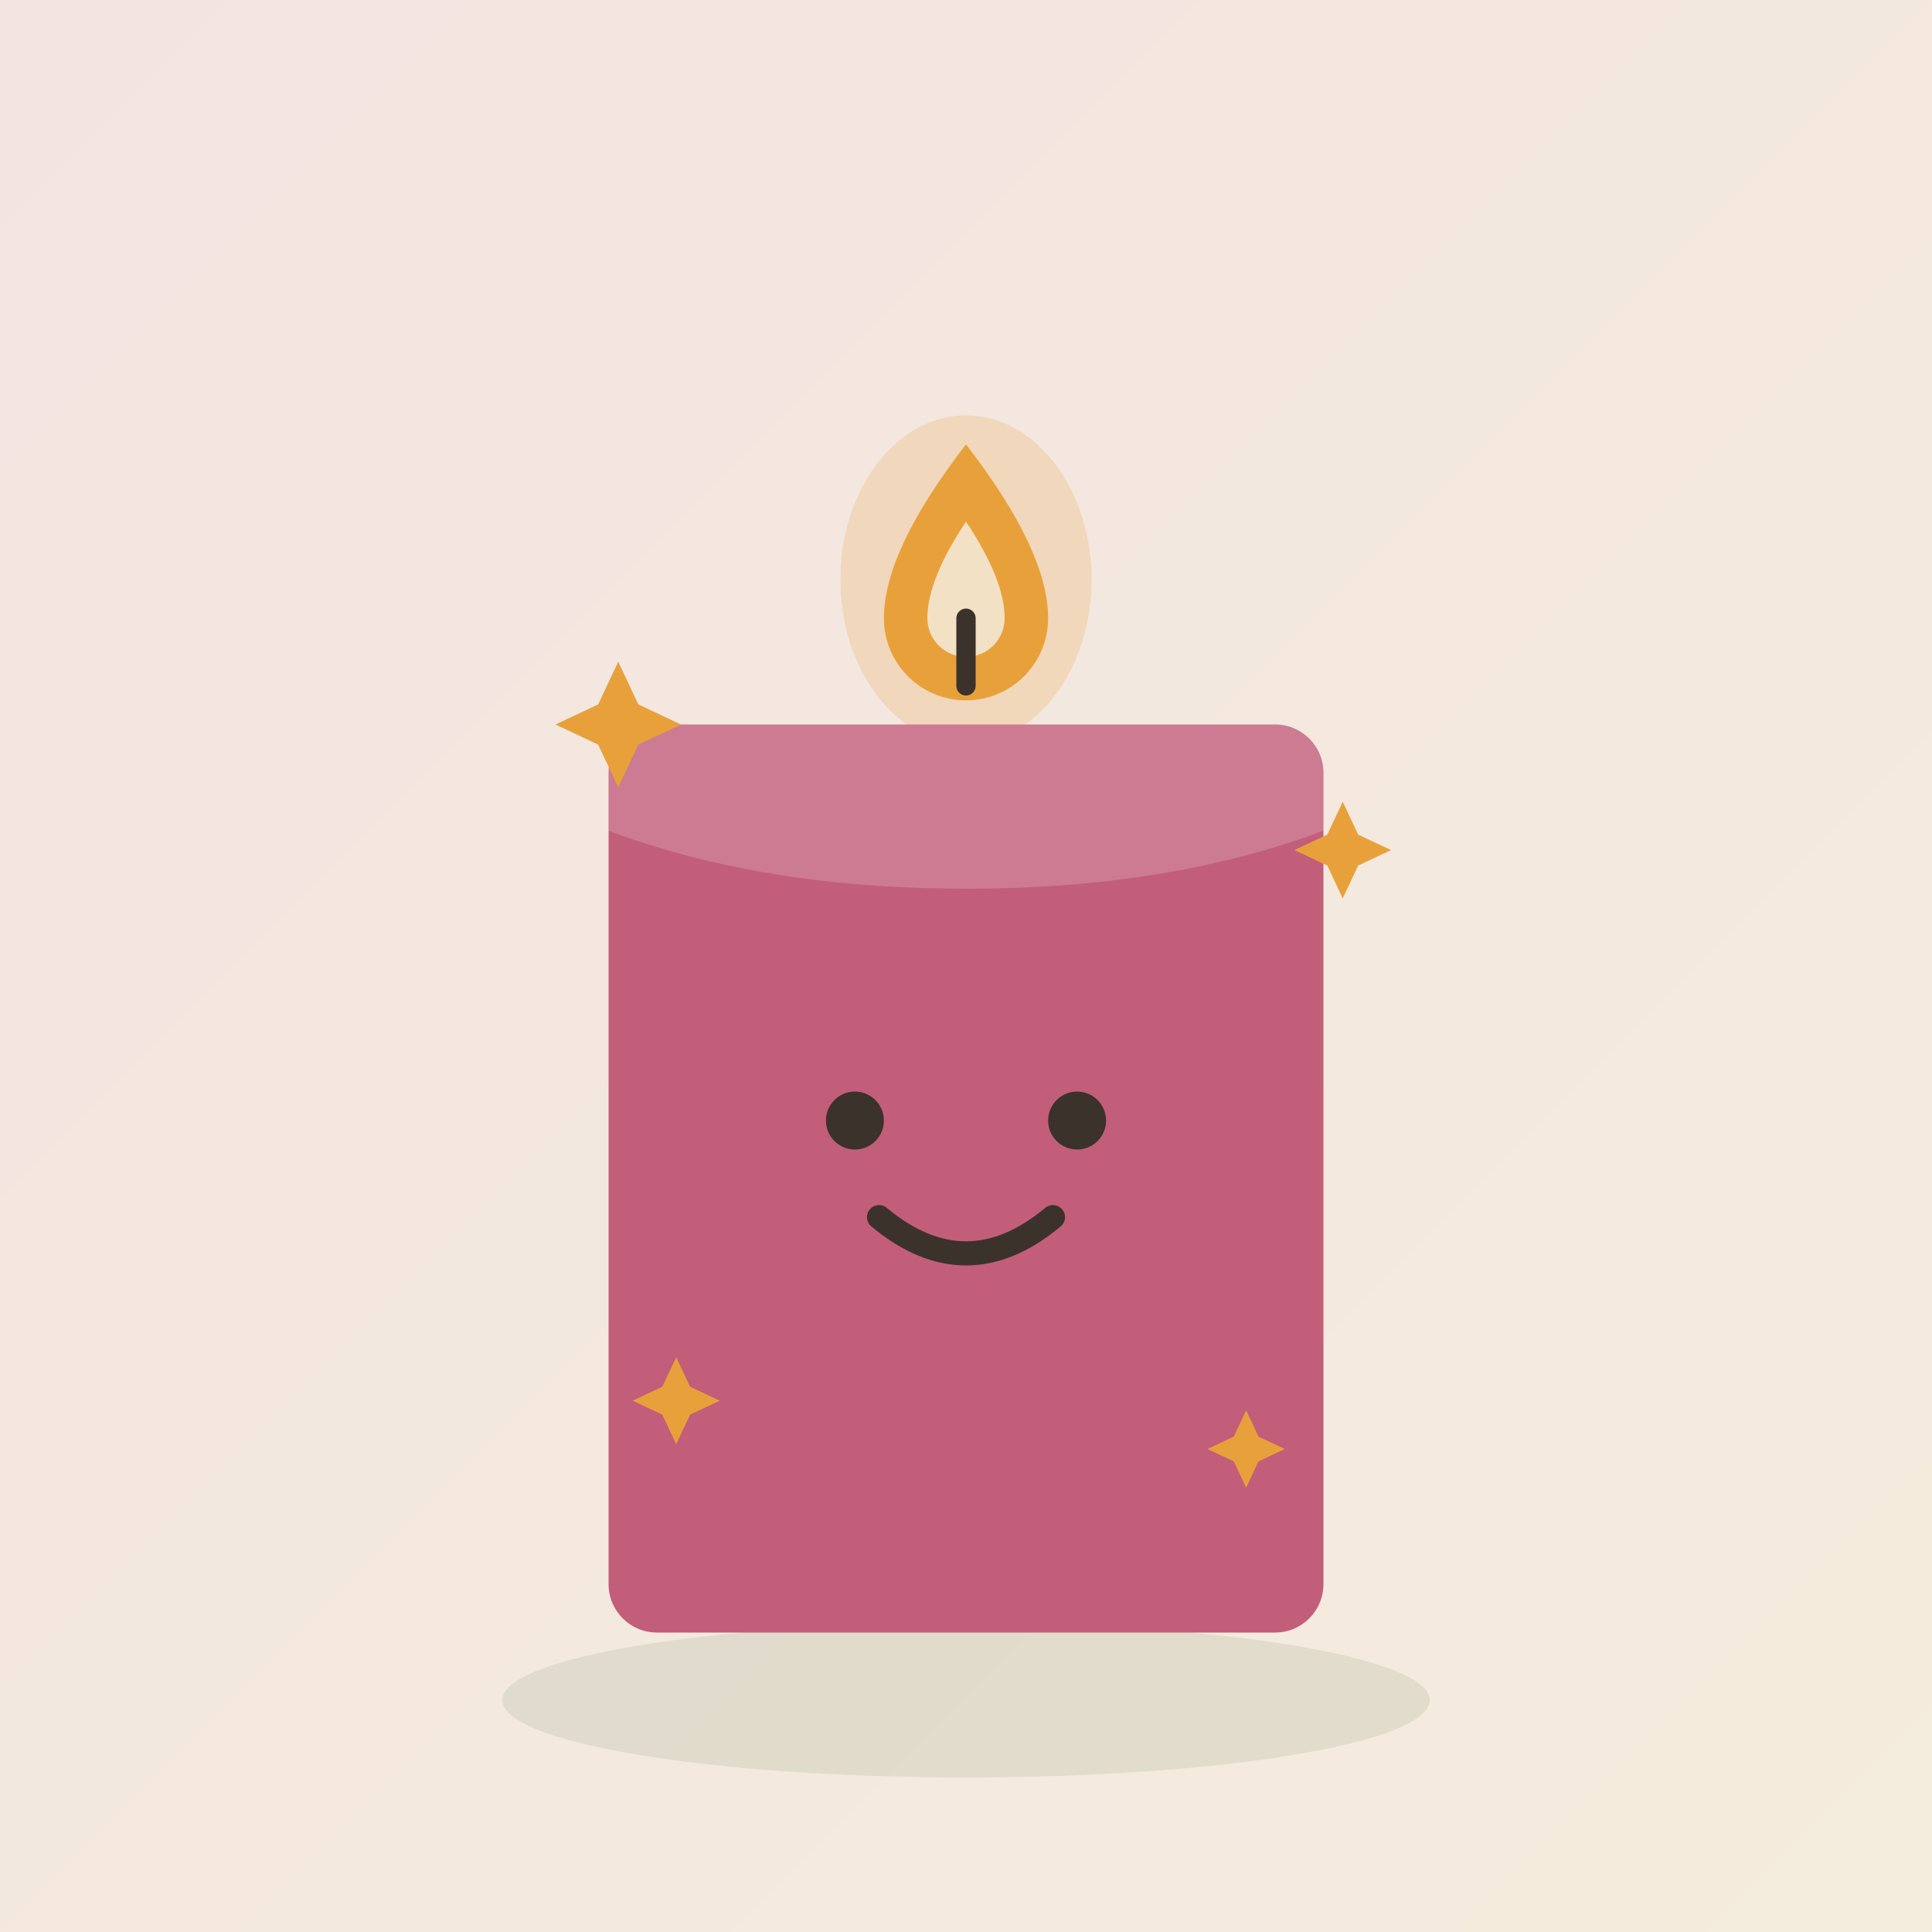
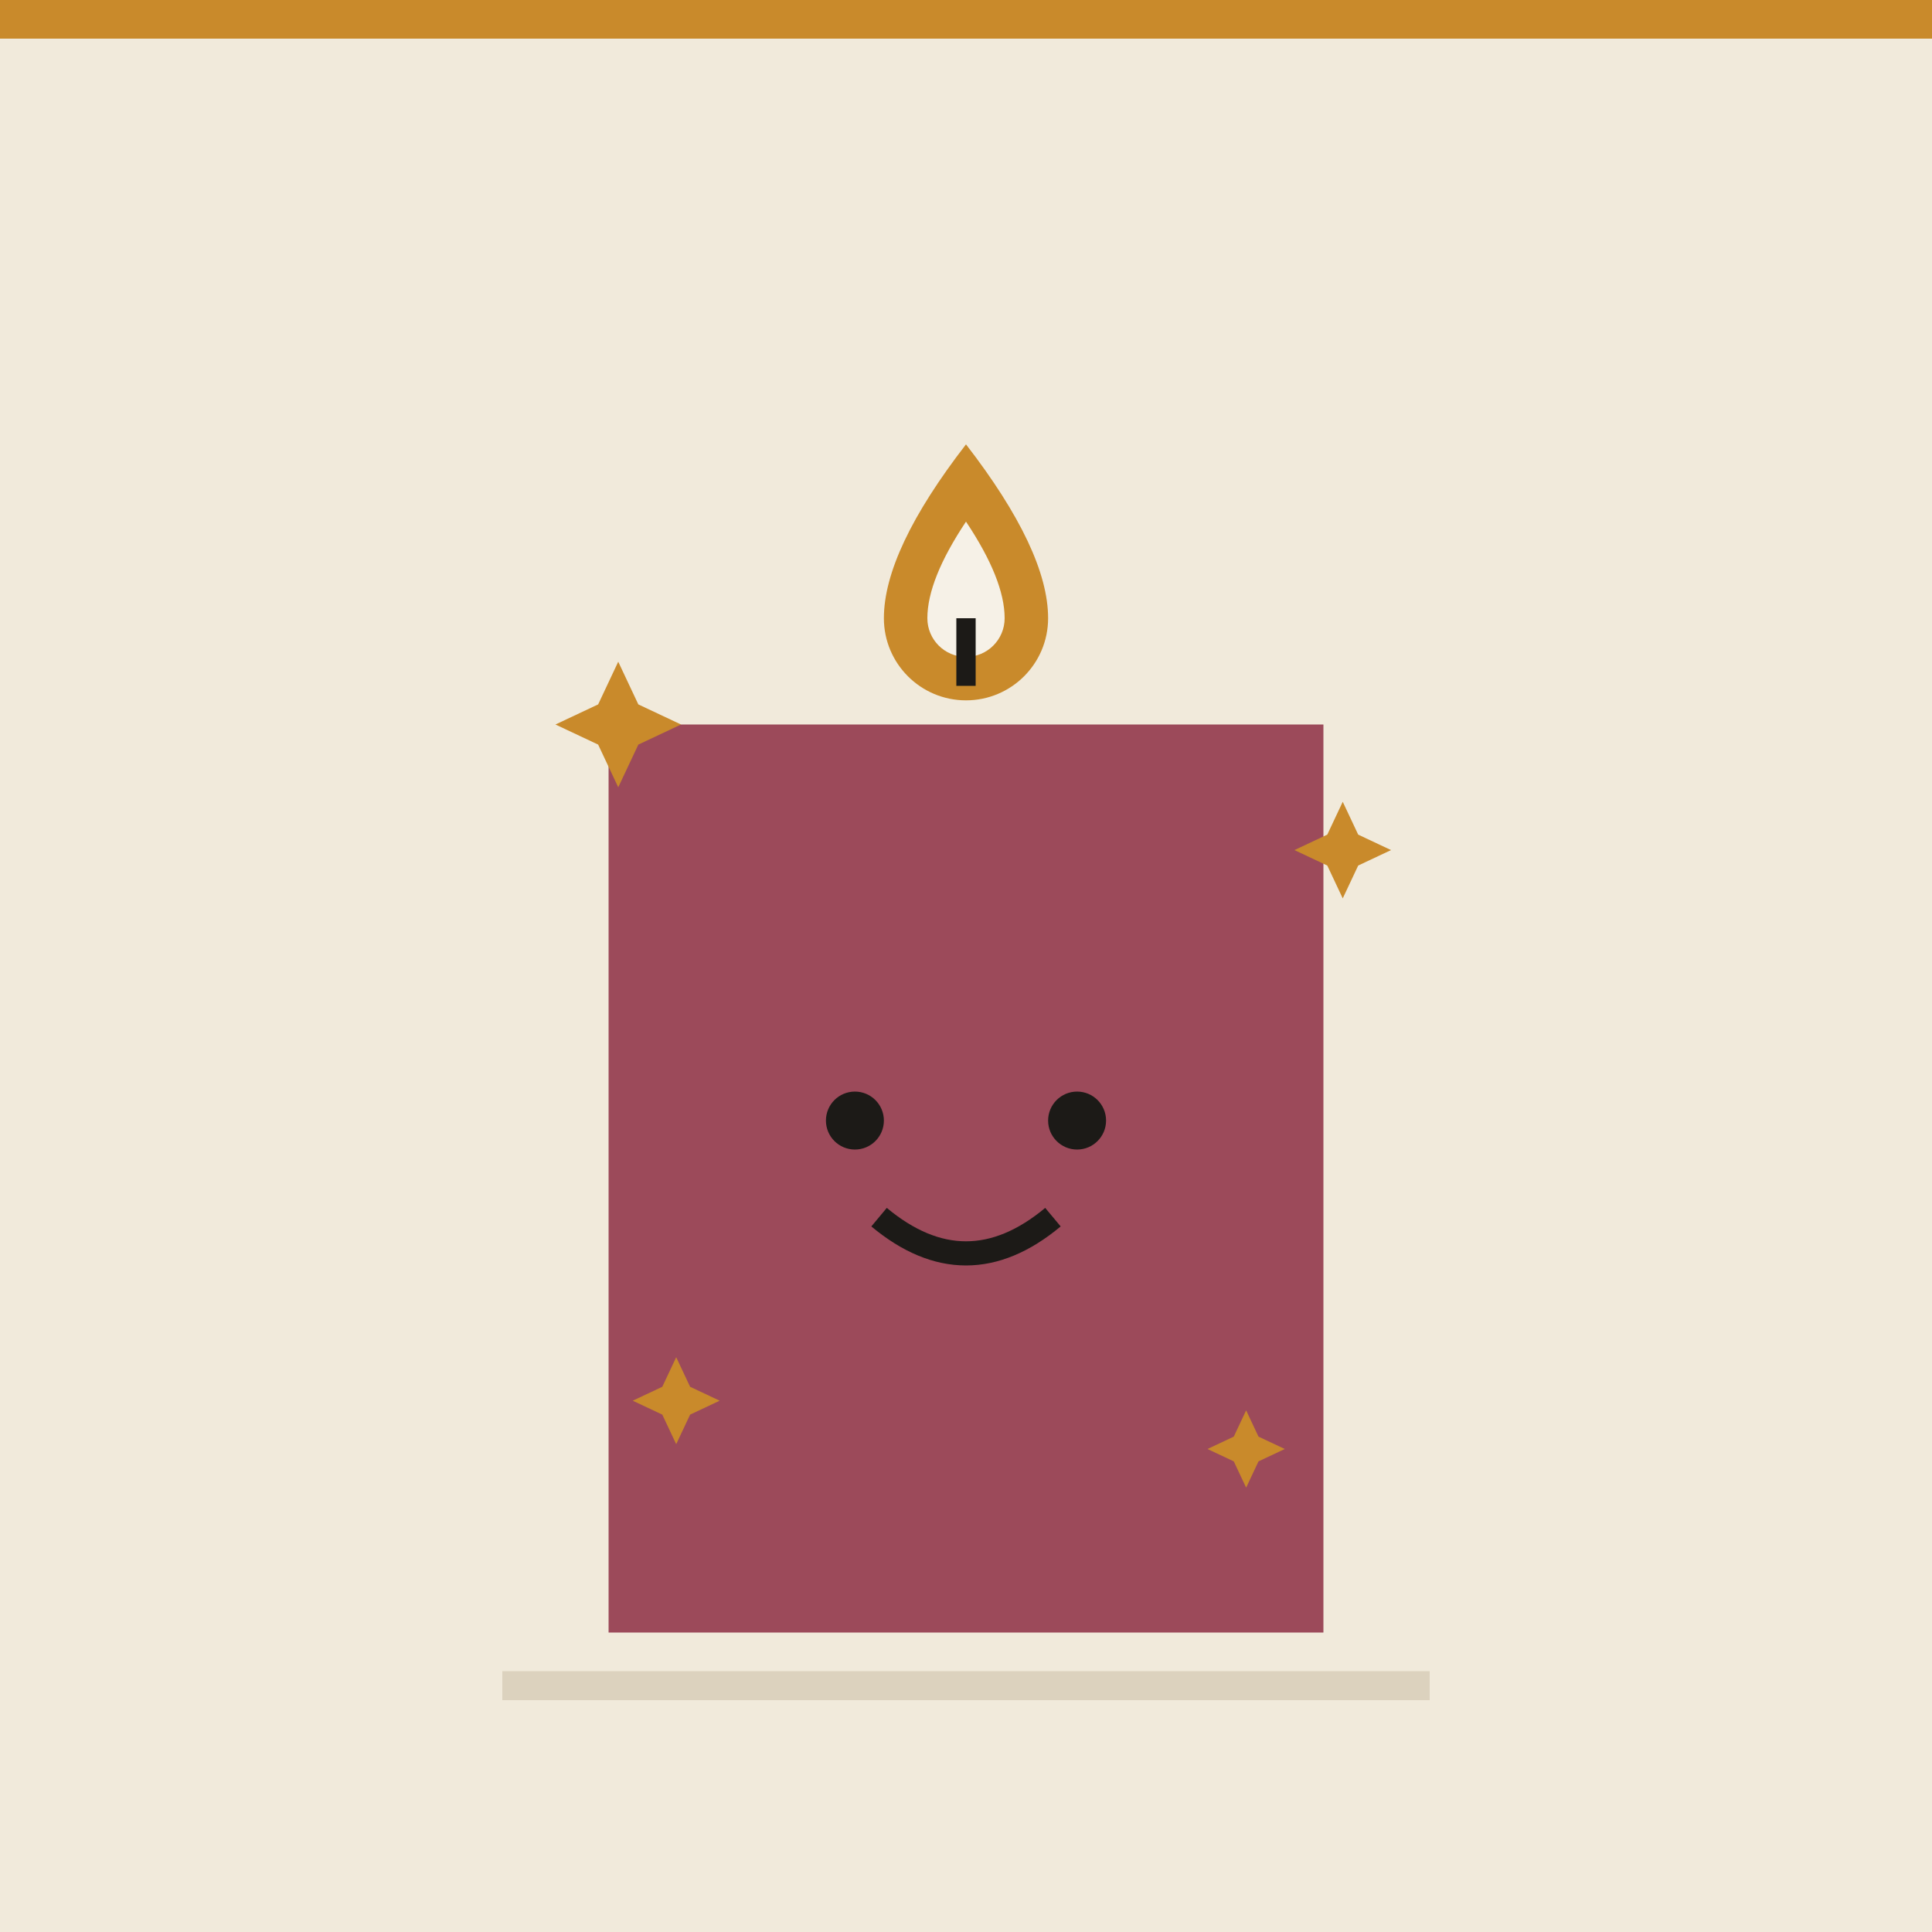
- <svg xmlns="http://www.w3.org/2000/svg" viewBox="0 0 400 400" role="img" aria-label="drama-queen placeholder illustration">
-   <defs>
-     <linearGradient id="bg-drama-queen" x1="0" y1="0" x2="1" y2="1">
-       <stop offset="0" stop-color="#F3E4E1" />
-       <stop offset="1" stop-color="#F4ECDD" />
-     </linearGradient>
-   </defs>
-   <rect width="400" height="400" fill="url(#bg-drama-queen)" />
-   <ellipse cx="200" cy="352" rx="96" ry="16" fill="#8B9A7B" opacity=".18" />
-   <g>
-     <ellipse cx="200" cy="120" rx="26" ry="34" fill="#E8A13A" opacity=".22" />
-     <path d="M200 92 q17 22 17 36 a17 17 0 0 1 -34 0 q0 -14 17 -36 Z" fill="#E8A13A" />
-     <path d="M200 108 q8 12 8 20 a8 8 0 0 1 -16 0 q0 -8 8 -20 Z" fill="#F4ECDD" opacity=".85" />
-   </g>
-   <path d="M200 128 v14" stroke="#3B322C" stroke-width="4" stroke-linecap="round" />
-   <path d="M136 150 h128 a10 10 0 0 1 10 10 v168 a10 10 0 0 1 -10 10 h-128              a10 10 0 0 1 -10 -10 v-168 a10 10 0 0 1 10 -10 Z" fill="#C25E7A" />
-   <path d="M136 150 h128 a10 10 0 0 1 10 10 v12 q-32 12 -74 12 t-74 -12 v-12              a10 10 0 0 1 10 -10 Z" fill="#fff" opacity=".18" />
-   <g fill="#3B322C">
+ <svg xmlns="http://www.w3.org/2000/svg" viewBox="0 0 400 400" role="img" aria-label="drama-queen">
+   <rect width="400" height="400" fill="#F1EADB" />
+   <rect x="0" y="0" width="400" height="8" fill="#C98A2B" />
+   <rect x="104" y="346" width="192" height="6" fill="#DCD2BE" />
+   <path d="M200 92 q17 22 17 36 a17 17 0 0 1 -34 0 q0 -14 17 -36 Z" fill="#C98A2B" />
+   <path d="M200 108 q8 12 8 20 a8 8 0 0 1 -16 0 q0 -8 8 -20 Z" fill="#F6F1E7" />
+   <path d="M200 128 v14" stroke="#1C1A17" stroke-width="4" />
+   <rect x="126" y="150" width="148" height="188" fill="#9C4A5A" />
+   <g fill="#1C1A17">
    <circle cx="177" cy="232" r="6" />
    <circle cx="223" cy="232" r="6" />
  </g>
-   <path d="M182 252 q18 15 36 0" stroke="#3B322C" stroke-width="5" fill="none" stroke-linecap="round" />
-   <g fill="#E8A13A">
+   <path d="M182 252 q18 15 36 0" stroke="#1C1A17" stroke-width="5" fill="none" />
+   <g fill="#C98A2B">
    <path d="M128 137 L132.16 145.84 L141 150 L132.16 154.16 L128 163 L123.84 154.16 L115 150 L123.84 145.84 Z" />
    <path d="M278 166 L281.2 172.8 L288 176 L281.2 179.2 L278 186 L274.8 179.2 L268 176 L274.8 172.8 Z" />
    <path d="M258 292 L260.56 297.44 L266 300 L260.56 302.56 L258 308 L255.44 302.56 L250 300 L255.44 297.44 Z" />
    <path d="M140 281 L142.88 287.12 L149 290 L142.88 292.88 L140 299 L137.12 292.88 L131 290 L137.12 287.12 Z" />
  </g>
</svg>
